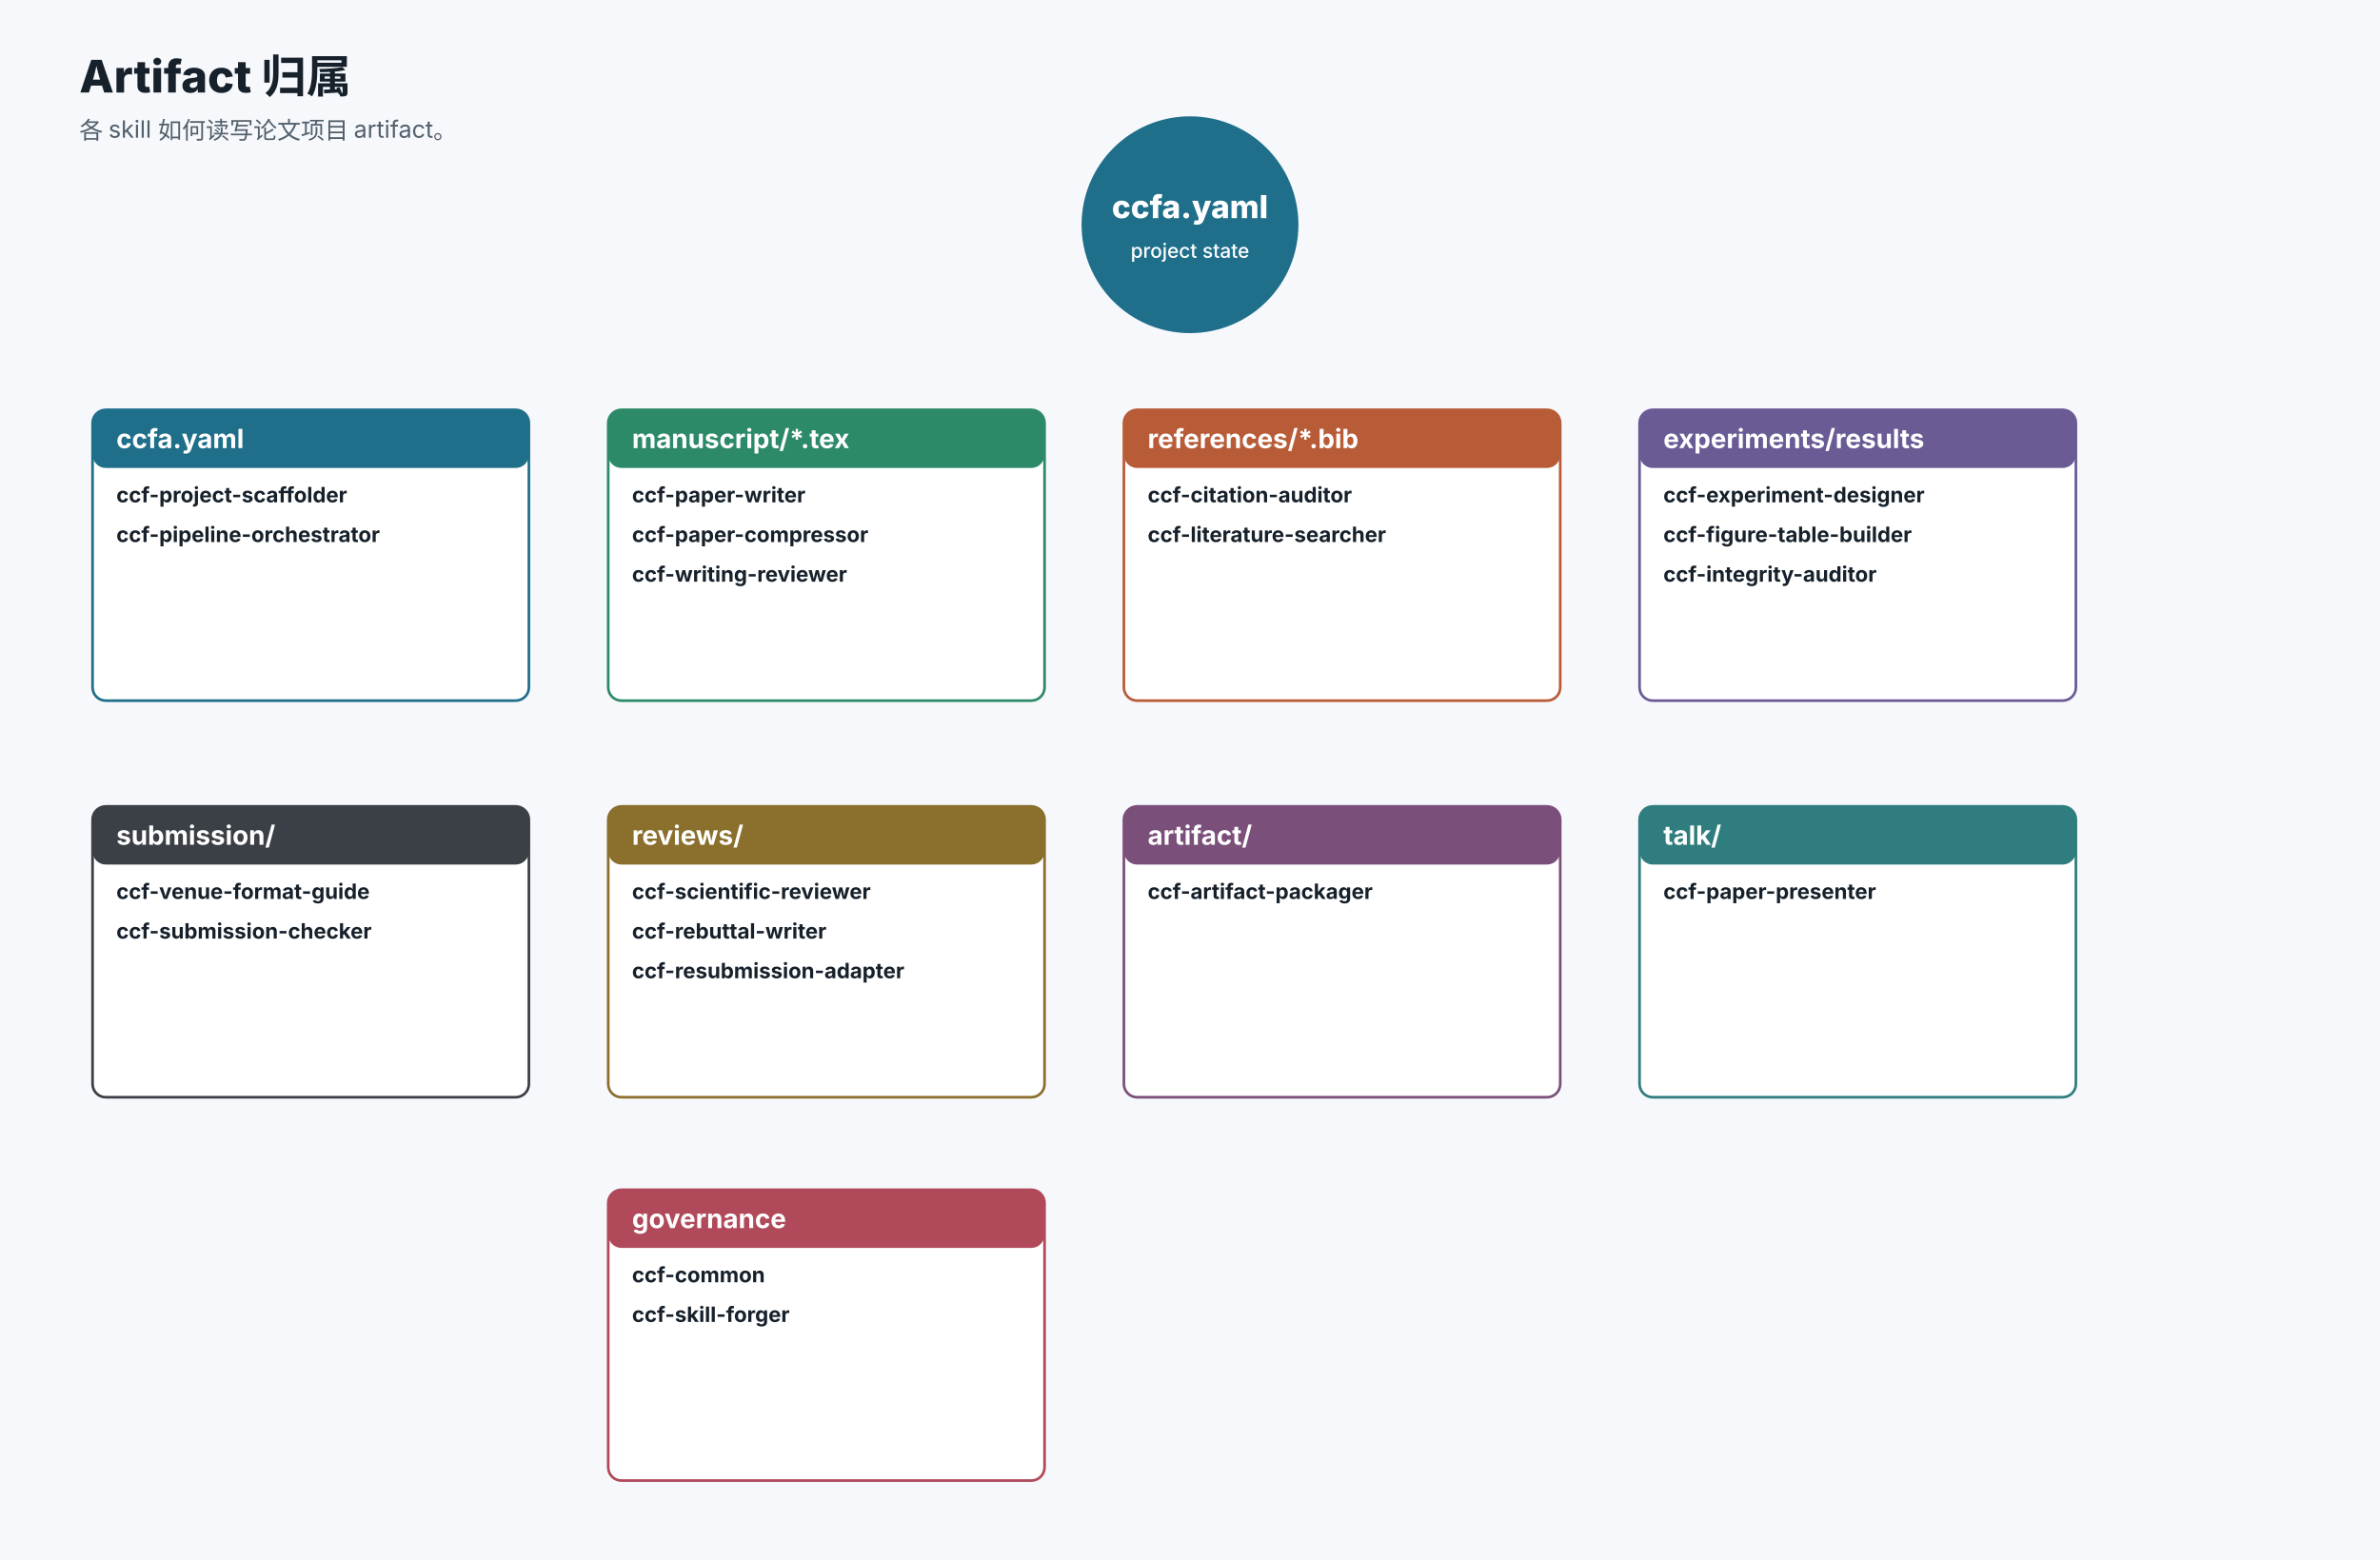
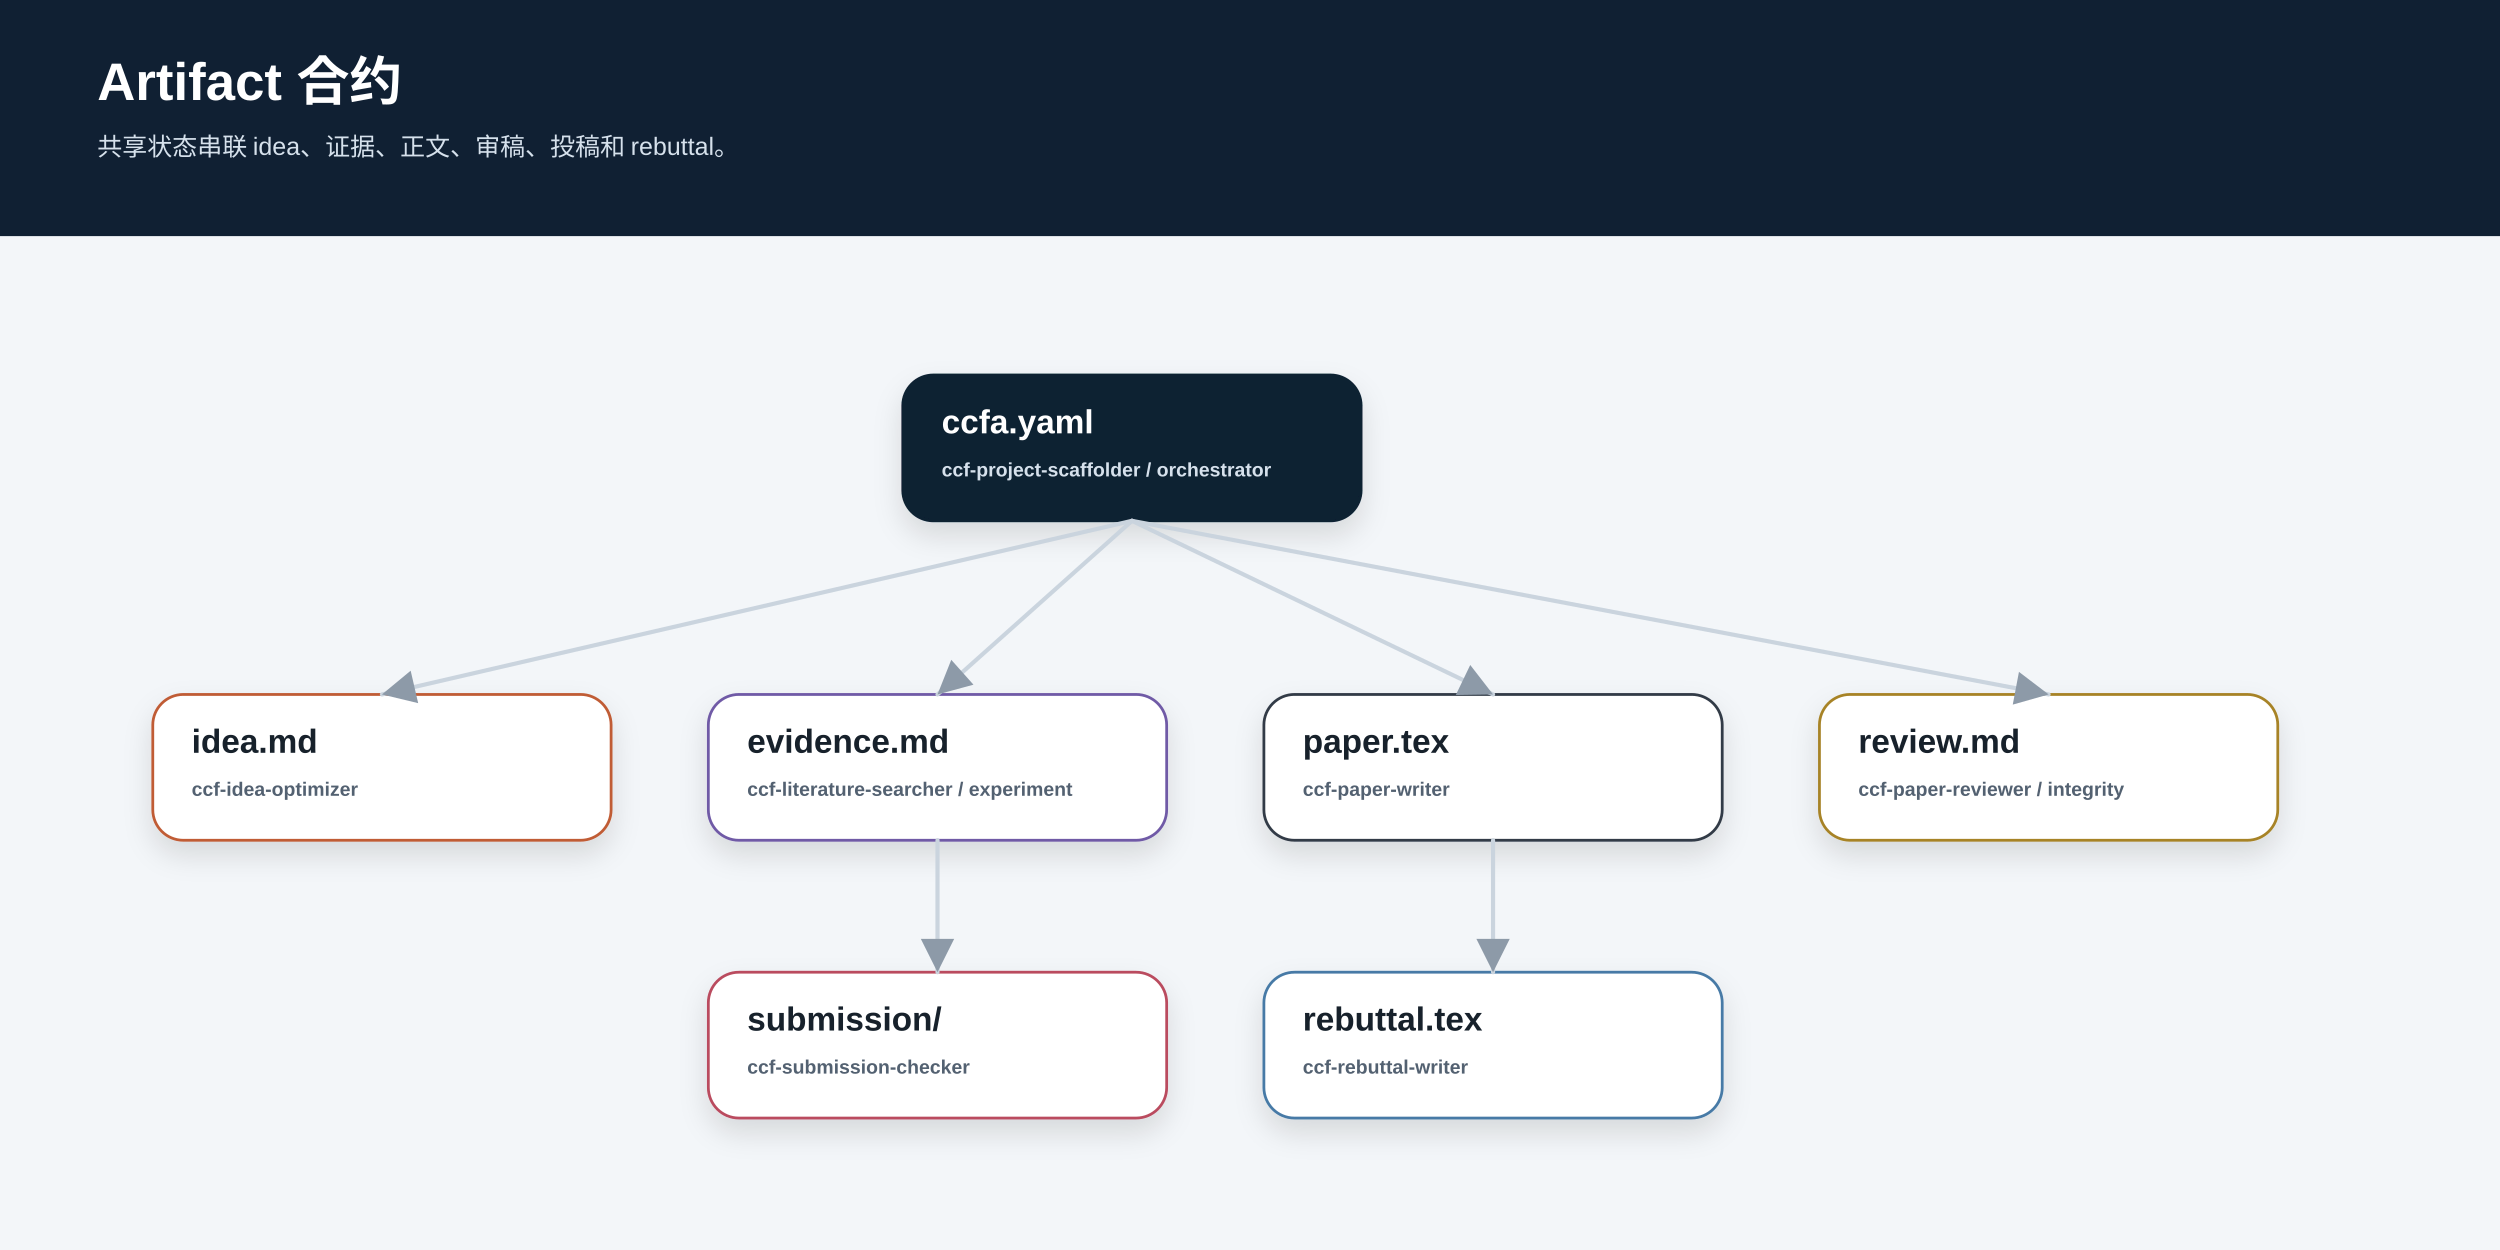
- <svg xmlns="http://www.w3.org/2000/svg" width="1800" height="1180" viewBox="0 0 1800 1180">
-   <rect width="1800" height="1180" fill="#f6f8fb" />
-   <text x="60" y="70" font-family="Inter, Arial, sans-serif" font-size="34" font-weight="800" fill="#17212b" text-anchor="start">Artifact 归属</text>
-   <text x="60" y="105" font-family="Inter, Arial, sans-serif" font-size="18" font-weight="400" fill="#52606d" text-anchor="start">各 skill 如何读写论文项目 artifact。</text>
-   <circle cx="900" cy="170" r="82" fill="#1F6F8B" />
-   <text x="900" y="165" font-family="Inter, Arial, sans-serif" font-size="24" font-weight="800" fill="#ffffff" text-anchor="middle">ccfa.yaml</text>
-   <text x="900" y="195" font-family="Inter, Arial, sans-serif" font-size="15" font-weight="500" fill="#ffffff" text-anchor="middle">project state</text>
-   <rect x="70" y="310" width="330" height="220" rx="10" fill="#ffffff" stroke="#1F6F8B" stroke-width="2" />
-   <rect x="70" y="310" width="330" height="44" rx="10" fill="#1F6F8B" />
-   <text x="88" y="339" font-family="Inter, Arial, sans-serif" font-size="20" font-weight="700" fill="#ffffff" text-anchor="start">ccfa.yaml</text>
-   <text x="88" y="380" font-family="Inter, Arial, sans-serif" font-size="16" font-weight="700" fill="#17212b" text-anchor="start">ccf-project-scaffolder</text>
-   <text x="88" y="410" font-family="Inter, Arial, sans-serif" font-size="16" font-weight="700" fill="#17212b" text-anchor="start">ccf-pipeline-orchestrator</text>
-   <rect x="460" y="310" width="330" height="220" rx="10" fill="#ffffff" stroke="#2D8A68" stroke-width="2" />
-   <rect x="460" y="310" width="330" height="44" rx="10" fill="#2D8A68" />
-   <text x="478" y="339" font-family="Inter, Arial, sans-serif" font-size="20" font-weight="700" fill="#ffffff" text-anchor="start">manuscript/*.tex</text>
-   <text x="478" y="380" font-family="Inter, Arial, sans-serif" font-size="16" font-weight="700" fill="#17212b" text-anchor="start">ccf-paper-writer</text>
-   <text x="478" y="410" font-family="Inter, Arial, sans-serif" font-size="16" font-weight="700" fill="#17212b" text-anchor="start">ccf-paper-compressor</text>
-   <text x="478" y="440" font-family="Inter, Arial, sans-serif" font-size="16" font-weight="700" fill="#17212b" text-anchor="start">ccf-writing-reviewer</text>
-   <rect x="850" y="310" width="330" height="220" rx="10" fill="#ffffff" stroke="#B85C38" stroke-width="2" />
-   <rect x="850" y="310" width="330" height="44" rx="10" fill="#B85C38" />
-   <text x="868" y="339" font-family="Inter, Arial, sans-serif" font-size="20" font-weight="700" fill="#ffffff" text-anchor="start">references/*.bib</text>
-   <text x="868" y="380" font-family="Inter, Arial, sans-serif" font-size="16" font-weight="700" fill="#17212b" text-anchor="start">ccf-citation-auditor</text>
-   <text x="868" y="410" font-family="Inter, Arial, sans-serif" font-size="16" font-weight="700" fill="#17212b" text-anchor="start">ccf-literature-searcher</text>
-   <rect x="1240" y="310" width="330" height="220" rx="10" fill="#ffffff" stroke="#6B5B95" stroke-width="2" />
-   <rect x="1240" y="310" width="330" height="44" rx="10" fill="#6B5B95" />
-   <text x="1258" y="339" font-family="Inter, Arial, sans-serif" font-size="20" font-weight="700" fill="#ffffff" text-anchor="start">experiments/results</text>
-   <text x="1258" y="380" font-family="Inter, Arial, sans-serif" font-size="16" font-weight="700" fill="#17212b" text-anchor="start">ccf-experiment-designer</text>
-   <text x="1258" y="410" font-family="Inter, Arial, sans-serif" font-size="16" font-weight="700" fill="#17212b" text-anchor="start">ccf-figure-table-builder</text>
-   <text x="1258" y="440" font-family="Inter, Arial, sans-serif" font-size="16" font-weight="700" fill="#17212b" text-anchor="start">ccf-integrity-auditor</text>
-   <rect x="70" y="610" width="330" height="220" rx="10" fill="#ffffff" stroke="#3B3F46" stroke-width="2" />
-   <rect x="70" y="610" width="330" height="44" rx="10" fill="#3B3F46" />
-   <text x="88" y="639" font-family="Inter, Arial, sans-serif" font-size="20" font-weight="700" fill="#ffffff" text-anchor="start">submission/</text>
-   <text x="88" y="680" font-family="Inter, Arial, sans-serif" font-size="16" font-weight="700" fill="#17212b" text-anchor="start">ccf-venue-format-guide</text>
-   <text x="88" y="710" font-family="Inter, Arial, sans-serif" font-size="16" font-weight="700" fill="#17212b" text-anchor="start">ccf-submission-checker</text>
-   <rect x="460" y="610" width="330" height="220" rx="10" fill="#ffffff" stroke="#8A6F2D" stroke-width="2" />
-   <rect x="460" y="610" width="330" height="44" rx="10" fill="#8A6F2D" />
-   <text x="478" y="639" font-family="Inter, Arial, sans-serif" font-size="20" font-weight="700" fill="#ffffff" text-anchor="start">reviews/</text>
-   <text x="478" y="680" font-family="Inter, Arial, sans-serif" font-size="16" font-weight="700" fill="#17212b" text-anchor="start">ccf-scientific-reviewer</text>
-   <text x="478" y="710" font-family="Inter, Arial, sans-serif" font-size="16" font-weight="700" fill="#17212b" text-anchor="start">ccf-rebuttal-writer</text>
-   <text x="478" y="740" font-family="Inter, Arial, sans-serif" font-size="16" font-weight="700" fill="#17212b" text-anchor="start">ccf-resubmission-adapter</text>
-   <rect x="850" y="610" width="330" height="220" rx="10" fill="#ffffff" stroke="#7A4F7A" stroke-width="2" />
-   <rect x="850" y="610" width="330" height="44" rx="10" fill="#7A4F7A" />
-   <text x="868" y="639" font-family="Inter, Arial, sans-serif" font-size="20" font-weight="700" fill="#ffffff" text-anchor="start">artifact/</text>
-   <text x="868" y="680" font-family="Inter, Arial, sans-serif" font-size="16" font-weight="700" fill="#17212b" text-anchor="start">ccf-artifact-packager</text>
-   <rect x="1240" y="610" width="330" height="220" rx="10" fill="#ffffff" stroke="#2F7D7E" stroke-width="2" />
-   <rect x="1240" y="610" width="330" height="44" rx="10" fill="#2F7D7E" />
-   <text x="1258" y="639" font-family="Inter, Arial, sans-serif" font-size="20" font-weight="700" fill="#ffffff" text-anchor="start">talk/</text>
-   <text x="1258" y="680" font-family="Inter, Arial, sans-serif" font-size="16" font-weight="700" fill="#17212b" text-anchor="start">ccf-paper-presenter</text>
-   <rect x="460" y="900" width="330" height="220" rx="10" fill="#ffffff" stroke="#B04A5A" stroke-width="2" />
-   <rect x="460" y="900" width="330" height="44" rx="10" fill="#B04A5A" />
-   <text x="478" y="929" font-family="Inter, Arial, sans-serif" font-size="20" font-weight="700" fill="#ffffff" text-anchor="start">governance</text>
-   <text x="478" y="970" font-family="Inter, Arial, sans-serif" font-size="16" font-weight="700" fill="#17212b" text-anchor="start">ccf-common</text>
-   <text x="478" y="1000" font-family="Inter, Arial, sans-serif" font-size="16" font-weight="700" fill="#17212b" text-anchor="start">ccf-skill-forger</text>
+ <svg xmlns="http://www.w3.org/2000/svg" width="1800" height="900" viewBox="0 0 1800 900">
+   <defs>
+     <filter id="shadow" x="-20%" y="-20%" width="140%" height="150%">
+       <feDropShadow dx="0" dy="10" stdDeviation="10" flood-color="#0B1826" flood-opacity="0.12" />
+     </filter>
+     <marker id="arrow" markerWidth="12" markerHeight="12" refX="10" refY="6" orient="auto">
+       <path d="M2,2 L10,6 L2,10 Z" fill="#8D9AA8" />
+     </marker>
+   </defs>
+   <style>text{font-family:Microsoft YaHei, Segoe UI, Arial, sans-serif;dominant-baseline:auto} .mono{font-family:Consolas,Menlo,monospace}</style>
+   <rect x="0" y="0" width="1800" height="900" rx="0" fill="#F3F6F9" stroke="none" stroke-width="2" />
+   <rect x="0" y="0" width="1800" height="170" rx="0" fill="#102033" stroke="none" stroke-width="2" />
+   <text x="70" y="72" font-size="38" font-weight="820" fill="#FFFFFF" text-anchor="start">Artifact 合约</text>
+   <text x="70" y="112" font-size="18" font-weight="450" fill="#D6E1EC" text-anchor="start">共享状态串联 idea、证据、正文、审稿、投稿和 rebuttal。</text>
+   <rect x="650" y="270" width="330" height="105" rx="22" fill="#102033" stroke="#102033" stroke-width="2" filter="url(#shadow)" />
+   <text x="678" y="312" font-size="24" font-weight="820" fill="#FFFFFF" text-anchor="start">ccfa.yaml</text>
+   <text x="678" y="343" font-size="14" font-weight="550" fill="#D6E1EC" text-anchor="start">ccf-project-scaffolder / orchestrator</text>
+   <rect x="110" y="500" width="330" height="105" rx="22" fill="#FFFFFF" stroke="#C05C35" stroke-width="2" filter="url(#shadow)" />
+   <text x="138" y="542" font-size="24" font-weight="820" fill="#17212B" text-anchor="start">idea.md</text>
+   <text x="138" y="573" font-size="14" font-weight="550" fill="#536171" text-anchor="start">ccf-idea-optimizer</text>
+   <rect x="510" y="500" width="330" height="105" rx="22" fill="#FFFFFF" stroke="#6F5AA6" stroke-width="2" filter="url(#shadow)" />
+   <text x="538" y="542" font-size="24" font-weight="820" fill="#17212B" text-anchor="start">evidence.md</text>
+   <text x="538" y="573" font-size="14" font-weight="550" fill="#536171" text-anchor="start">ccf-literature-searcher / experiment</text>
+   <rect x="910" y="500" width="330" height="105" rx="22" fill="#FFFFFF" stroke="#333B46" stroke-width="2" filter="url(#shadow)" />
+   <text x="938" y="542" font-size="24" font-weight="820" fill="#17212B" text-anchor="start">paper.tex</text>
+   <text x="938" y="573" font-size="14" font-weight="550" fill="#536171" text-anchor="start">ccf-paper-writer</text>
+   <rect x="1310" y="500" width="330" height="105" rx="22" fill="#FFFFFF" stroke="#A78328" stroke-width="2" filter="url(#shadow)" />
+   <text x="1338" y="542" font-size="24" font-weight="820" fill="#17212B" text-anchor="start">review.md</text>
+   <text x="1338" y="573" font-size="14" font-weight="550" fill="#536171" text-anchor="start">ccf-paper-reviewer / integrity</text>
+   <rect x="510" y="700" width="330" height="105" rx="22" fill="#FFFFFF" stroke="#BA4C5E" stroke-width="2" filter="url(#shadow)" />
+   <text x="538" y="742" font-size="24" font-weight="820" fill="#17212B" text-anchor="start">submission/</text>
+   <text x="538" y="773" font-size="14" font-weight="550" fill="#536171" text-anchor="start">ccf-submission-checker</text>
+   <rect x="910" y="700" width="330" height="105" rx="22" fill="#FFFFFF" stroke="#477AA6" stroke-width="2" filter="url(#shadow)" />
+   <text x="938" y="742" font-size="24" font-weight="820" fill="#17212B" text-anchor="start">rebuttal.tex</text>
+   <text x="938" y="773" font-size="14" font-weight="550" fill="#536171" text-anchor="start">ccf-rebuttal-writer</text>
+   <line x1="815" y1="375" x2="275" y2="500" stroke="#CAD4DE" stroke-width="3" stroke-linecap="round" marker-end="url(#arrow)" />
+   <line x1="815" y1="375" x2="675" y2="500" stroke="#CAD4DE" stroke-width="3" stroke-linecap="round" marker-end="url(#arrow)" />
+   <line x1="815" y1="375" x2="1075" y2="500" stroke="#CAD4DE" stroke-width="3" stroke-linecap="round" marker-end="url(#arrow)" />
+   <line x1="815" y1="375" x2="1475" y2="500" stroke="#CAD4DE" stroke-width="3" stroke-linecap="round" marker-end="url(#arrow)" />
+   <line x1="675" y1="605" x2="675" y2="700" stroke="#CAD4DE" stroke-width="3" stroke-linecap="round" marker-end="url(#arrow)" />
+   <line x1="1075" y1="605" x2="1075" y2="700" stroke="#CAD4DE" stroke-width="3" stroke-linecap="round" marker-end="url(#arrow)" />
</svg>
